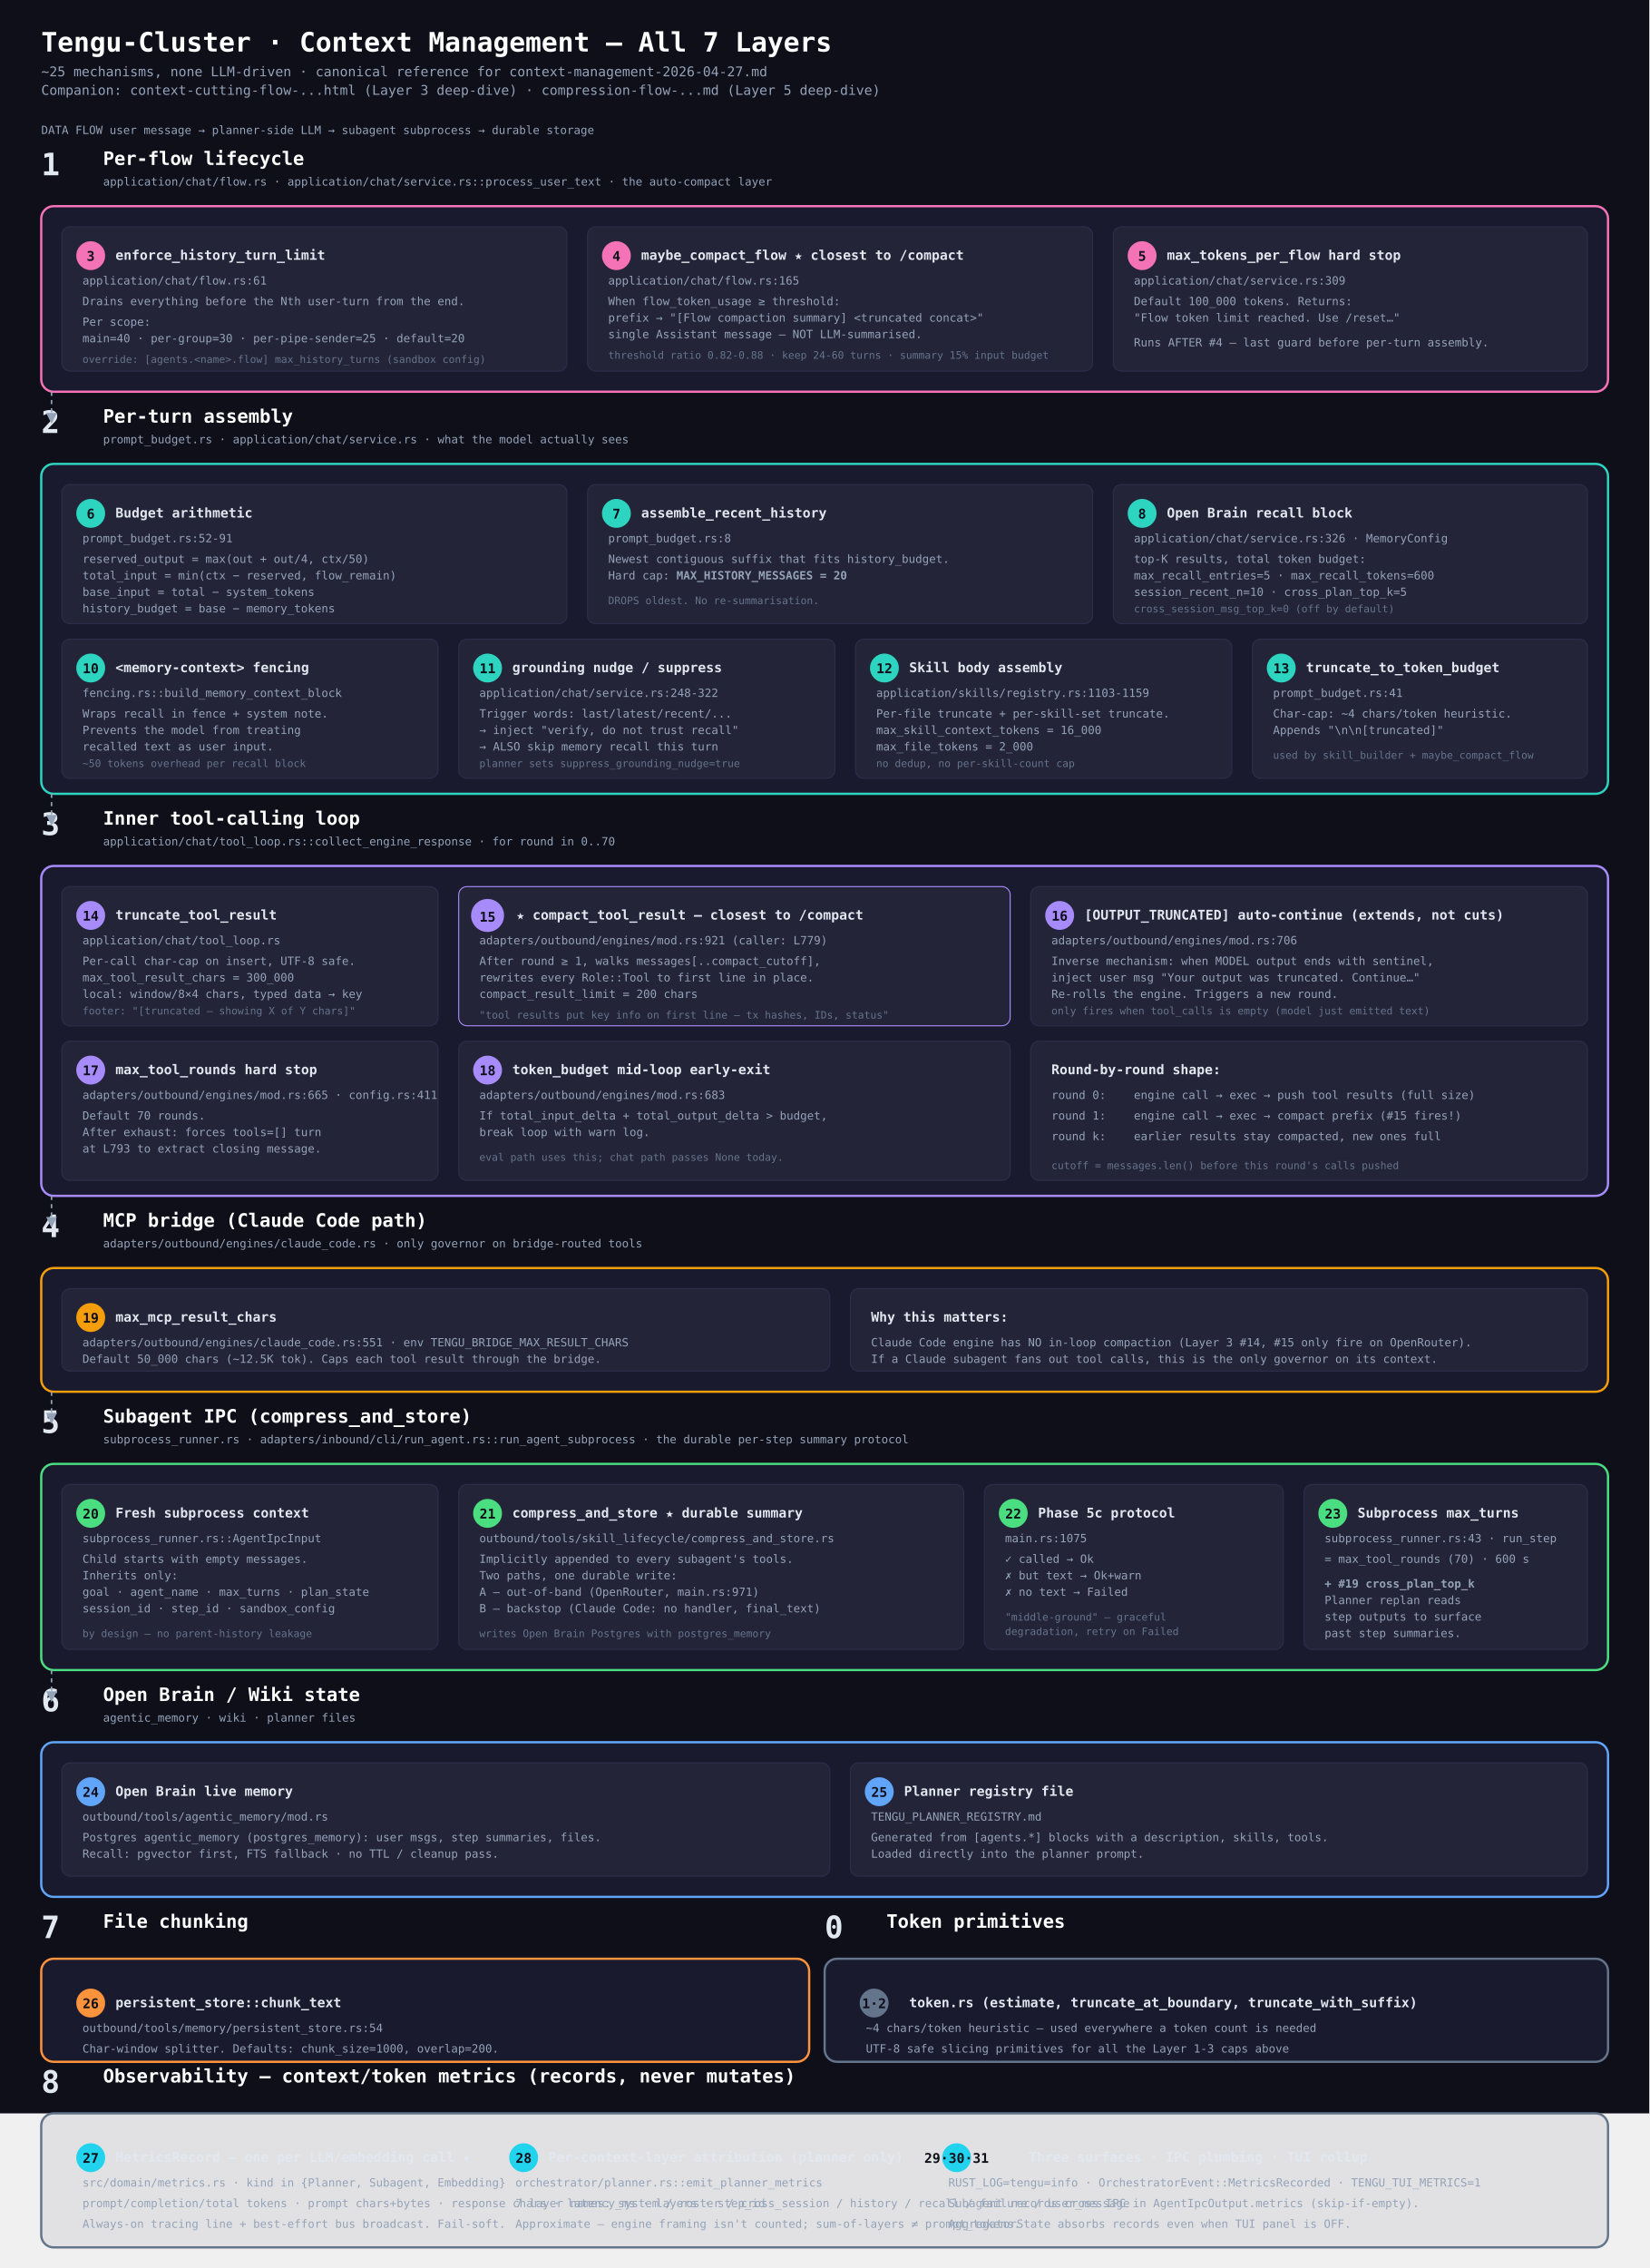
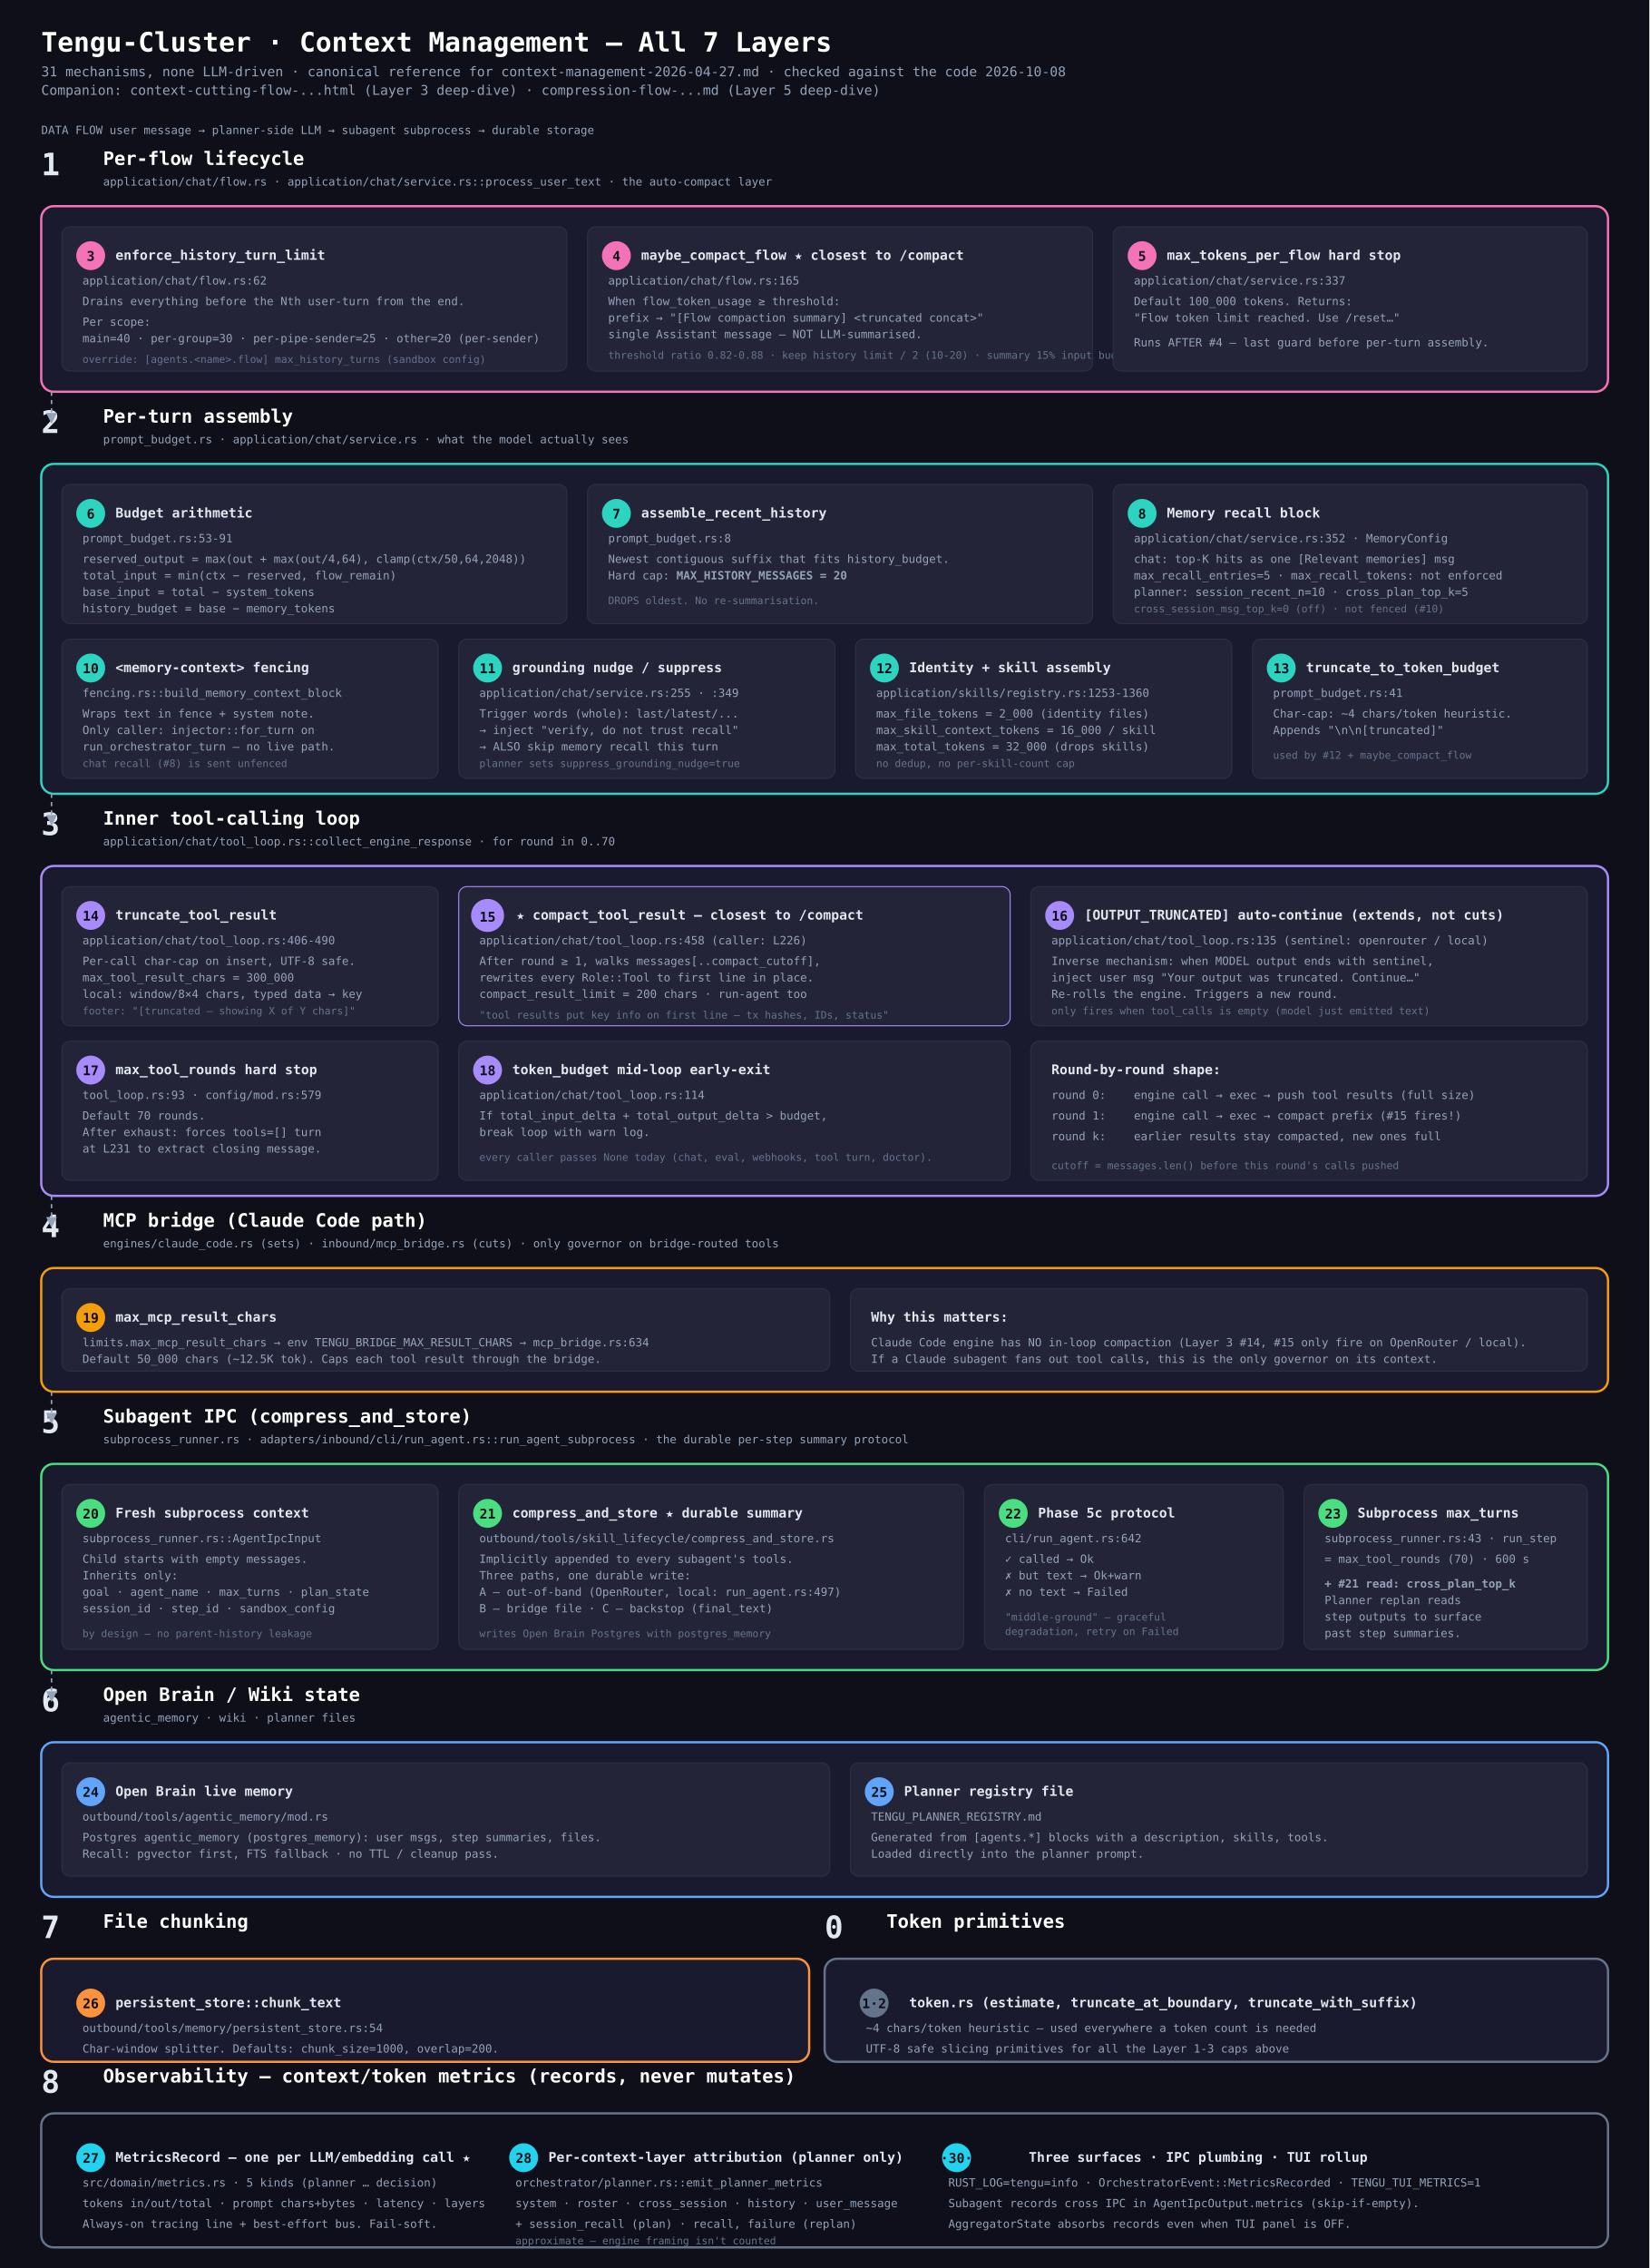
<svg xmlns="http://www.w3.org/2000/svg" viewBox="0 0 1600 2200" font-family="ui-monospace, SFMono-Regular, Menlo, monospace">
  <defs>
    <marker id="arr" viewBox="0 0 10 10" refX="9" refY="5" markerWidth="7" markerHeight="7" orient="auto-start-reverse">
      <path d="M0,0 L10,5 L0,10 z" fill="#94A3B8" />
    </marker>
    <style>
      .bg     { fill: #0F0F1A; }
      .panel  { fill: #1A1A2E; stroke: #2D2D4A; stroke-width: 1.5; rx: 10; }
      .panel2 { fill: #242438; stroke: #2D2D4A; stroke-width: 1; rx: 8; }
      .layer  { fill: #1A1A2E; stroke-width: 2.2; rx: 12; }
      .lbg    { fill: rgba(124,58,237,0.04); stroke-width: 1; rx: 8; }
      text    { fill: #E2E8F0; font-size: 12px; }
      .title    { font-size: 26px; font-weight: 700; fill: #fff; }
      .sub      { font-size: 13px; fill: #94A3B8; }
      .layer-n  { font-size: 30px; font-weight: 800; }
      .layer-t  { font-size: 18px; font-weight: 700; fill: #fff; }
      .layer-s  { font-size: 11px; fill: #94A3B8; }
      .mech     { font-size: 13px; font-weight: 600; }
      .mono     { font-family: ui-monospace, monospace; }
      .small    { font-size: 11px; fill: #94A3B8; }
      .tiny     { font-size: 10px; fill: #64748B; }
      .num      { fill: #0F0F1A; font-weight: 700; font-size: 13px; }
      .edge     { stroke: #94A3B8; stroke-width: 1.5; fill: none; }
      .dash     { stroke-dasharray: 4 4; }
      .L0 { stroke: #64748B; }   /* token primitives    -- slate */
      .L1 { stroke: #F472B6; }   /* per-flow            -- pink */
      .L2 { stroke: #2DD4BF; }   /* per-turn assembly   -- teal */
      .L3 { stroke: #A78BFA; }   /* inner tool loop     -- purple */
      .L4 { stroke: #F59E0B; }   /* mcp bridge          -- amber */
      .L5 { stroke: #4ADE80; }   /* subagent ipc        -- green */
      .L6 { stroke: #60A5FA; }   /* open brain / wiki   -- blue */
      .L7 { stroke: #FB923C; }   /* file chunking       -- orange */
      .badge { font-weight: 700; font-size: 13px; fill: #0F0F1A; }
    </style>
  </defs>
-   <rect class="bg" width="1600" height="2050" />
+   <rect class="bg" width="1600" height="2200" />
  <text x="40" y="50" class="title">Tengu-Cluster · Context Management — All 7 Layers</text>
-   <text x="40" y="74" class="sub">~25 mechanisms, none LLM-driven · canonical reference for context-management-2026-04-27.md</text>
+   <text x="40" y="74" class="sub">31 mechanisms, none LLM-driven · canonical reference for context-management-2026-04-27.md · checked against the code 2026-10-08</text>
  <text x="40" y="92" class="sub">Companion: context-cutting-flow-...html (Layer 3 deep-dive) · compression-flow-...md (Layer 5 deep-dive)</text>
  <text x="40" y="130" class="layer-s">DATA FLOW  user message  →  planner-side LLM  →  subagent subprocess  →  durable storage</text>
  <text x="40" y="170" class="layer-n" fill="#F472B6">1</text>
  <text x="100" y="160" class="layer-t">Per-flow lifecycle</text>
  <text x="100" y="180" class="layer-s mono">application/chat/flow.rs · application/chat/service.rs::process_user_text   ·   the auto-compact layer</text>
  <g transform="translate(40,200)">
    <rect class="layer L1" width="1520" height="180" />
    <g transform="translate(20,20)">
      <rect class="panel2" width="490" height="140" />
      <circle cx="28" cy="28" r="14" fill="#F472B6" />
      <text x="28" y="33" text-anchor="middle" class="badge">3</text>
      <text x="52" y="32" class="mech">enforce_history_turn_limit</text>
-       <text x="20" y="56" class="small mono">application/chat/flow.rs:61</text>
+       <text x="20" y="56" class="small mono">application/chat/flow.rs:62</text>
      <text x="20" y="76" class="small">Drains everything before the Nth user-turn from the end.</text>
      <text x="20" y="96" class="small">Per scope:</text>
-       <text x="20" y="112" class="small mono">main=40 · per-group=30 · per-pipe-sender=25 · default=20</text>
+       <text x="20" y="112" class="small mono">main=40 · per-group=30 · per-pipe-sender=25 · other=20 (per-sender)</text>
      <text x="20" y="132" class="tiny">override: [agents.&lt;name&gt;.flow] max_history_turns (sandbox config)</text>
    </g>
    <g transform="translate(530,20)">
      <rect class="panel2" width="490" height="140" />
      <circle cx="28" cy="28" r="14" fill="#F472B6" />
      <text x="28" y="33" text-anchor="middle" class="badge">4</text>
      <text x="52" y="32" class="mech">maybe_compact_flow ★ closest to /compact</text>
      <text x="20" y="56" class="small mono">application/chat/flow.rs:165</text>
      <text x="20" y="76" class="small">When flow_token_usage ≥ threshold:</text>
      <text x="20" y="92" class="small">prefix → "[Flow compaction summary] &lt;truncated concat&gt;"</text>
      <text x="20" y="108" class="small">single Assistant message — NOT LLM-summarised.</text>
-       <text x="20" y="128" class="tiny mono">threshold ratio 0.82-0.88 · keep 24-60 turns · summary 15% input budget</text>
+       <text x="20" y="128" class="tiny mono">threshold ratio 0.82-0.88 · keep history limit / 2 (10-20) · summary 15% input budget</text>
    </g>
    <g transform="translate(1040,20)">
      <rect class="panel2" width="460" height="140" />
      <circle cx="28" cy="28" r="14" fill="#F472B6" />
      <text x="28" y="33" text-anchor="middle" class="badge">5</text>
      <text x="52" y="32" class="mech">max_tokens_per_flow hard stop</text>
-       <text x="20" y="56" class="small mono">application/chat/service.rs:309</text>
+       <text x="20" y="56" class="small mono">application/chat/service.rs:337</text>
      <text x="20" y="76" class="small">Default 100_000 tokens. Returns:</text>
      <text x="20" y="92" class="small mono">"Flow token limit reached. Use /reset…"</text>
      <text x="20" y="116" class="small">Runs AFTER #4 — last guard before per-turn assembly.</text>
    </g>
  </g>
  <text x="40" y="420" class="layer-n" fill="#2DD4BF">2</text>
  <text x="100" y="410" class="layer-t">Per-turn assembly</text>
  <text x="100" y="430" class="layer-s mono">prompt_budget.rs · application/chat/service.rs   ·   what the model actually sees</text>
  <g transform="translate(40,450)">
    <rect class="layer L2" width="1520" height="320" />
    <g transform="translate(20,20)">
      <rect class="panel2" width="490" height="135" />
      <circle cx="28" cy="28" r="14" fill="#2DD4BF" />
      <text x="28" y="33" text-anchor="middle" class="badge">6</text>
      <text x="52" y="32" class="mech">Budget arithmetic</text>
-       <text x="20" y="56" class="small mono">prompt_budget.rs:52-91</text>
-       <text x="20" y="76" class="small mono">reserved_output = max(out + out/4, ctx/50)</text>
+       <text x="20" y="56" class="small mono">prompt_budget.rs:53-91</text>
+       <text x="20" y="76" class="small mono">reserved_output = max(out + max(out/4,64), clamp(ctx/50,64,2048))</text>
      <text x="20" y="92" class="small mono">total_input    = min(ctx − reserved, flow_remain)</text>
      <text x="20" y="108" class="small mono">base_input     = total − system_tokens</text>
      <text x="20" y="124" class="small mono">history_budget = base − memory_tokens</text>
    </g>
    <g transform="translate(530,20)">
      <rect class="panel2" width="490" height="135" />
      <circle cx="28" cy="28" r="14" fill="#2DD4BF" />
      <text x="28" y="33" text-anchor="middle" class="badge">7</text>
      <text x="52" y="32" class="mech">assemble_recent_history</text>
      <text x="20" y="56" class="small mono">prompt_budget.rs:8</text>
      <text x="20" y="76" class="small">Newest contiguous suffix that fits history_budget.</text>
      <text x="20" y="92" class="small">Hard cap: <tspan font-weight="700">MAX_HISTORY_MESSAGES = 20</tspan>
      </text>
      <text x="20" y="116" class="tiny">DROPS oldest. No re-summarisation.</text>
    </g>
    <g transform="translate(1040,20)">
      <rect class="panel2" width="460" height="135" />
      <circle cx="28" cy="28" r="14" fill="#2DD4BF" />
      <text x="28" y="33" text-anchor="middle" class="badge">8</text>
-       <text x="52" y="32" class="mech">Open Brain recall block</text>
-       <text x="20" y="56" class="small mono">application/chat/service.rs:326 · MemoryConfig</text>
-       <text x="20" y="76" class="small">top-K results, total token budget:</text>
-       <text x="20" y="92" class="small mono">max_recall_entries=5 · max_recall_tokens=600</text>
-       <text x="20" y="108" class="small mono">session_recent_n=10 · cross_plan_top_k=5</text>
-       <text x="20" y="124" class="tiny">cross_session_msg_top_k=0 (off by default)</text>
+       <text x="52" y="32" class="mech">Memory recall block</text>
+       <text x="20" y="56" class="small mono">application/chat/service.rs:352 · MemoryConfig</text>
+       <text x="20" y="76" class="small">chat: top-K hits as one [Relevant memories] msg</text>
+       <text x="20" y="92" class="small mono">max_recall_entries=5 · max_recall_tokens: not enforced</text>
+       <text x="20" y="108" class="small mono">planner: session_recent_n=10 · cross_plan_top_k=5</text>
+       <text x="20" y="124" class="tiny">cross_session_msg_top_k=0 (off) · not fenced (#10)</text>
    </g>
    <g transform="translate(20,170)">
      <rect class="panel2" width="365" height="135" />
      <circle cx="28" cy="28" r="14" fill="#2DD4BF" />
      <text x="28" y="33" text-anchor="middle" class="badge">10</text>
      <text x="52" y="32" class="mech">&lt;memory-context&gt; fencing</text>
      <text x="20" y="56" class="small mono">fencing.rs::build_memory_context_block</text>
-       <text x="20" y="76" class="small">Wraps recall in fence + system note.</text>
-       <text x="20" y="92" class="small">Prevents the model from treating</text>
-       <text x="20" y="108" class="small">recalled text as user input.</text>
-       <text x="20" y="124" class="tiny">~50 tokens overhead per recall block</text>
+       <text x="20" y="76" class="small">Wraps text in fence + system note.</text>
+       <text x="20" y="92" class="small">Only caller: injector::for_turn on</text>
+       <text x="20" y="108" class="small">run_orchestrator_turn — no live path.</text>
+       <text x="20" y="124" class="tiny">chat recall (#8) is sent unfenced</text>
    </g>
    <g transform="translate(405,170)">
      <rect class="panel2" width="365" height="135" />
      <circle cx="28" cy="28" r="14" fill="#2DD4BF" />
      <text x="28" y="33" text-anchor="middle" class="badge">11</text>
      <text x="52" y="32" class="mech">grounding nudge / suppress</text>
-       <text x="20" y="56" class="small mono">application/chat/service.rs:248-322</text>
-       <text x="20" y="76" class="small">Trigger words: last/latest/recent/...</text>
+       <text x="20" y="56" class="small mono">application/chat/service.rs:255 · :349</text>
+       <text x="20" y="76" class="small">Trigger words (whole): last/latest/...</text>
      <text x="20" y="92" class="small">→ inject "verify, do not trust recall"</text>
      <text x="20" y="108" class="small">→ ALSO skip memory recall this turn</text>
      <text x="20" y="124" class="tiny">planner sets suppress_grounding_nudge=true</text>
    </g>
    <g transform="translate(790,170)">
      <rect class="panel2" width="365" height="135" />
      <circle cx="28" cy="28" r="14" fill="#2DD4BF" />
      <text x="28" y="33" text-anchor="middle" class="badge">12</text>
-       <text x="52" y="32" class="mech">Skill body assembly</text>
-       <text x="20" y="56" class="small mono">application/skills/registry.rs:1103-1159</text>
-       <text x="20" y="76" class="small">Per-file truncate + per-skill-set truncate.</text>
-       <text x="20" y="92" class="small mono">max_skill_context_tokens = 16_000</text>
-       <text x="20" y="108" class="small mono">max_file_tokens = 2_000</text>
+       <text x="52" y="32" class="mech">Identity + skill assembly</text>
+       <text x="20" y="56" class="small mono">application/skills/registry.rs:1253-1360</text>
+       <text x="20" y="76" class="small mono">max_file_tokens = 2_000 (identity files)</text>
+       <text x="20" y="92" class="small mono">max_skill_context_tokens = 16_000 / skill</text>
+       <text x="20" y="108" class="small mono">max_total_tokens = 32_000 (drops skills)</text>
      <text x="20" y="124" class="tiny">no dedup, no per-skill-count cap</text>
    </g>
    <g transform="translate(1175,170)">
      <rect class="panel2" width="325" height="135" />
      <circle cx="28" cy="28" r="14" fill="#2DD4BF" />
      <text x="28" y="33" text-anchor="middle" class="badge">13</text>
      <text x="52" y="32" class="mech">truncate_to_token_budget</text>
      <text x="20" y="56" class="small mono">prompt_budget.rs:41</text>
      <text x="20" y="76" class="small">Char-cap: ~4 chars/token heuristic.</text>
      <text x="20" y="92" class="small">Appends "\n\n[truncated]"</text>
-       <text x="20" y="116" class="tiny">used by skill_builder + maybe_compact_flow</text>
+       <text x="20" y="116" class="tiny">used by #12 + maybe_compact_flow</text>
    </g>
  </g>
  <text x="40" y="810" class="layer-n" fill="#A78BFA">3</text>
  <text x="100" y="800" class="layer-t">Inner tool-calling loop</text>
  <text x="100" y="820" class="layer-s mono">application/chat/tool_loop.rs::collect_engine_response   ·   for round in 0..70</text>
  <g transform="translate(40,840)">
    <rect class="layer L3" width="1520" height="320" />
    <g transform="translate(20,20)">
      <rect class="panel2" width="365" height="135" />
      <circle cx="28" cy="28" r="14" fill="#A78BFA" />
      <text x="28" y="33" text-anchor="middle" class="badge">14</text>
      <text x="52" y="32" class="mech">truncate_tool_result</text>
-       <text x="20" y="56" class="small mono">application/chat/tool_loop.rs</text>
+       <text x="20" y="56" class="small mono">application/chat/tool_loop.rs:406-490</text>
      <text x="20" y="76" class="small">Per-call char-cap on insert, UTF-8 safe.</text>
      <text x="20" y="92" class="small mono">max_tool_result_chars = 300_000</text>
      <text x="20" y="108" class="small">local: window/8×4 chars, typed data → key</text>
      <text x="20" y="124" class="tiny">footer: "[truncated — showing X of Y chars]"</text>
    </g>
    <g transform="translate(405,20)">
      <rect class="panel2 L3" width="535" height="135" stroke-width="2.5" stroke="#A78BFA" />
      <circle cx="28" cy="28" r="16" fill="#A78BFA" />
      <text x="28" y="34" text-anchor="middle" class="badge" font-size="15">15</text>
      <text x="56" y="32" class="mech" fill="#fff">★ compact_tool_result — closest to /compact</text>
-       <text x="20" y="56" class="small mono">adapters/outbound/engines/mod.rs:921  (caller: L779)</text>
+       <text x="20" y="56" class="small mono">application/chat/tool_loop.rs:458  (caller: L226)</text>
      <text x="20" y="76" class="small">After round ≥ 1, walks messages[..compact_cutoff],</text>
      <text x="20" y="92" class="small">rewrites every Role::Tool to first line in place.</text>
-       <text x="20" y="108" class="small mono">compact_result_limit = 200 chars</text>
+       <text x="20" y="108" class="small mono">compact_result_limit = 200 chars · run-agent too</text>
      <text x="20" y="128" class="tiny">"tool results put key info on first line — tx hashes, IDs, status"</text>
    </g>
    <g transform="translate(960,20)">
      <rect class="panel2" width="540" height="135" />
      <circle cx="28" cy="28" r="14" fill="#A78BFA" />
      <text x="28" y="33" text-anchor="middle" class="badge">16</text>
      <text x="52" y="32" class="mech">[OUTPUT_TRUNCATED] auto-continue (extends, not cuts)</text>
-       <text x="20" y="56" class="small mono">adapters/outbound/engines/mod.rs:706</text>
+       <text x="20" y="56" class="small mono">application/chat/tool_loop.rs:135 (sentinel: openrouter / local)</text>
      <text x="20" y="76" class="small">Inverse mechanism: when MODEL output ends with sentinel,</text>
      <text x="20" y="92" class="small">inject user msg "Your output was truncated. Continue…"</text>
      <text x="20" y="108" class="small">Re-rolls the engine. Triggers a new round.</text>
      <text x="20" y="124" class="tiny">only fires when tool_calls is empty (model just emitted text)</text>
    </g>
    <g transform="translate(20,170)">
      <rect class="panel2" width="365" height="135" />
      <circle cx="28" cy="28" r="14" fill="#A78BFA" />
      <text x="28" y="33" text-anchor="middle" class="badge">17</text>
      <text x="52" y="32" class="mech">max_tool_rounds hard stop</text>
-       <text x="20" y="56" class="small mono">adapters/outbound/engines/mod.rs:665 · config.rs:411</text>
+       <text x="20" y="56" class="small mono">tool_loop.rs:93 · config/mod.rs:579</text>
      <text x="20" y="76" class="small">Default 70 rounds.</text>
      <text x="20" y="92" class="small">After exhaust: forces tools=[] turn</text>
-       <text x="20" y="108" class="small">at L793 to extract closing message.</text>
+       <text x="20" y="108" class="small">at L231 to extract closing message.</text>
    </g>
    <g transform="translate(405,170)">
      <rect class="panel2" width="535" height="135" />
      <circle cx="28" cy="28" r="14" fill="#A78BFA" />
      <text x="28" y="33" text-anchor="middle" class="badge">18</text>
      <text x="52" y="32" class="mech">token_budget mid-loop early-exit</text>
-       <text x="20" y="56" class="small mono">adapters/outbound/engines/mod.rs:683</text>
+       <text x="20" y="56" class="small mono">application/chat/tool_loop.rs:114</text>
      <text x="20" y="76" class="small">If total_input_delta + total_output_delta &gt; budget,</text>
      <text x="20" y="92" class="small">break loop with warn log.</text>
-       <text x="20" y="116" class="tiny">eval path uses this; chat path passes None today.</text>
+       <text x="20" y="116" class="tiny">every caller passes None today (chat, eval, webhooks, tool turn, doctor).</text>
    </g>
    <g transform="translate(960,170)">
      <rect class="panel2" width="540" height="135" />
      <text x="20" y="32" class="mech" fill="#94A3B8">Round-by-round shape:</text>
      <text x="20" y="56" class="small mono" fill="#A78BFA">round 0:</text>
      <text x="100" y="56" class="small">engine call → exec → push tool results (full size)</text>
      <text x="20" y="76" class="small mono" fill="#A78BFA">round 1:</text>
      <text x="100" y="76" class="small">engine call → exec → compact prefix (#15 fires!)</text>
      <text x="20" y="96" class="small mono" fill="#A78BFA">round k:</text>
      <text x="100" y="96" class="small">earlier results stay compacted, new ones full</text>
      <text x="20" y="124" class="tiny">cutoff = messages.len() before this round's calls pushed</text>
    </g>
  </g>
  <text x="40" y="1200" class="layer-n" fill="#F59E0B">4</text>
  <text x="100" y="1190" class="layer-t">MCP bridge (Claude Code path)</text>
-   <text x="100" y="1210" class="layer-s mono">adapters/outbound/engines/claude_code.rs   ·   only governor on bridge-routed tools</text>
+   <text x="100" y="1210" class="layer-s mono">engines/claude_code.rs (sets) · inbound/mcp_bridge.rs (cuts)   ·   only governor on bridge-routed tools</text>
  <g transform="translate(40,1230)">
    <rect class="layer L4" width="1520" height="120" />
    <g transform="translate(20,20)">
      <rect class="panel2" width="745" height="80" />
      <circle cx="28" cy="28" r="14" fill="#F59E0B" />
      <text x="28" y="33" text-anchor="middle" class="badge">19</text>
      <text x="52" y="32" class="mech">max_mcp_result_chars</text>
-       <text x="20" y="56" class="small mono">adapters/outbound/engines/claude_code.rs:551 · env TENGU_BRIDGE_MAX_RESULT_CHARS</text>
+       <text x="20" y="56" class="small mono">limits.max_mcp_result_chars → env TENGU_BRIDGE_MAX_RESULT_CHARS → mcp_bridge.rs:634</text>
      <text x="20" y="72" class="small">Default 50_000 chars (~12.5K tok). Caps each tool result through the bridge.</text>
    </g>
    <g transform="translate(785,20)">
      <rect class="panel2" width="715" height="80" />
      <text x="20" y="32" class="mech" fill="#F87171">Why this matters:</text>
-       <text x="20" y="56" class="small">Claude Code engine has NO in-loop compaction (Layer 3 #14, #15 only fire on OpenRouter).</text>
+       <text x="20" y="56" class="small">Claude Code engine has NO in-loop compaction (Layer 3 #14, #15 only fire on OpenRouter / local).</text>
      <text x="20" y="72" class="small">If a Claude subagent fans out tool calls, this is the only governor on its context.</text>
    </g>
  </g>
  <text x="40" y="1390" class="layer-n" fill="#4ADE80">5</text>
  <text x="100" y="1380" class="layer-t">Subagent IPC (compress_and_store)</text>
  <text x="100" y="1400" class="layer-s mono">subprocess_runner.rs · adapters/inbound/cli/run_agent.rs::run_agent_subprocess   ·   the durable per-step summary protocol</text>
  <g transform="translate(40,1420)">
    <rect class="layer L5" width="1520" height="200" />
    <g transform="translate(20,20)">
      <rect class="panel2" width="365" height="160" />
      <circle cx="28" cy="28" r="14" fill="#4ADE80" />
      <text x="28" y="33" text-anchor="middle" class="badge">20</text>
      <text x="52" y="32" class="mech">Fresh subprocess context</text>
      <text x="20" y="56" class="small mono">subprocess_runner.rs::AgentIpcInput</text>
      <text x="20" y="76" class="small">Child starts with empty messages.</text>
      <text x="20" y="92" class="small">Inherits only:</text>
      <text x="20" y="108" class="small mono">goal · agent_name · max_turns · plan_state</text>
      <text x="20" y="124" class="small mono">session_id · step_id · sandbox_config</text>
      <text x="20" y="148" class="tiny">by design — no parent-history leakage</text>
    </g>
    <g transform="translate(405,20)">
      <rect class="panel2" width="490" height="160" />
      <circle cx="28" cy="28" r="14" fill="#4ADE80" />
      <text x="28" y="33" text-anchor="middle" class="badge">21</text>
      <text x="52" y="32" class="mech">compress_and_store ★ durable summary</text>
      <text x="20" y="56" class="small mono">outbound/tools/skill_lifecycle/compress_and_store.rs</text>
      <text x="20" y="76" class="small">Implicitly appended to every subagent's tools.</text>
-       <text x="20" y="92" class="small">Two paths, one durable write:</text>
-       <text x="20" y="108" class="small">A — out-of-band  (OpenRouter, main.rs:971)</text>
-       <text x="20" y="124" class="small">B — backstop     (Claude Code: no handler, final_text)</text>
+       <text x="20" y="92" class="small">Three paths, one durable write:</text>
+       <text x="20" y="108" class="small">A — out-of-band (OpenRouter, local: run_agent.rs:497)</text>
+       <text x="20" y="124" class="small">B — bridge file · C — backstop (final_text)</text>
      <text x="20" y="148" class="tiny">writes Open Brain Postgres with postgres_memory</text>
    </g>
    <g transform="translate(915,20)">
      <rect class="panel2" width="290" height="160" />
      <circle cx="28" cy="28" r="14" fill="#4ADE80" />
      <text x="28" y="33" text-anchor="middle" class="badge">22</text>
      <text x="52" y="32" class="mech">Phase 5c protocol</text>
-       <text x="20" y="56" class="small mono">main.rs:1075</text>
+       <text x="20" y="56" class="small mono">cli/run_agent.rs:642</text>
      <text x="20" y="76" class="small">✓ called → Ok</text>
      <text x="20" y="92" class="small">✗ but text → Ok+warn</text>
      <text x="20" y="108" class="small">✗ no text → Failed</text>
      <text x="20" y="132" class="tiny">"middle-ground" — graceful</text>
      <text x="20" y="146" class="tiny">degradation, retry on Failed</text>
    </g>
    <g transform="translate(1225,20)">
      <rect class="panel2" width="275" height="160" />
      <circle cx="28" cy="28" r="14" fill="#4ADE80" />
      <text x="28" y="33" text-anchor="middle" class="badge">23</text>
      <text x="52" y="32" class="mech">Subprocess max_turns</text>
      <text x="20" y="56" class="small mono">subprocess_runner.rs:43 · run_step</text>
      <text x="20" y="76" class="small">= max_tool_rounds (70) · 600 s</text>
-       <text x="20" y="100" class="small mech">+ #19 cross_plan_top_k</text>
+       <text x="20" y="100" class="small mech">+ #21 read: cross_plan_top_k</text>
      <text x="20" y="116" class="small">Planner replan reads</text>
      <text x="20" y="132" class="small">step outputs to surface</text>
      <text x="20" y="148" class="small">past step summaries.</text>
    </g>
  </g>
  <text x="40" y="1660" class="layer-n" fill="#60A5FA">6</text>
  <text x="100" y="1650" class="layer-t">Open Brain / Wiki state</text>
  <text x="100" y="1670" class="layer-s mono">agentic_memory · wiki · planner files</text>
  <g transform="translate(40,1690)">
    <rect class="layer L6" width="1520" height="150" />
    <g transform="translate(20,20)">
      <rect class="panel2" width="745" height="110" />
      <circle cx="28" cy="28" r="14" fill="#60A5FA" />
      <text x="28" y="33" text-anchor="middle" class="badge">24</text>
      <text x="52" y="32" class="mech">Open Brain live memory</text>
      <text x="20" y="56" class="small mono">outbound/tools/agentic_memory/mod.rs</text>
      <text x="20" y="76" class="small">Postgres agentic_memory (postgres_memory): user msgs, step summaries, files.</text>
      <text x="20" y="92" class="small">Recall: pgvector first, FTS fallback · no TTL / cleanup pass.</text>
    </g>
    <g transform="translate(785,20)">
      <rect class="panel2" width="715" height="110" />
      <circle cx="28" cy="28" r="14" fill="#60A5FA" />
      <text x="28" y="33" text-anchor="middle" class="badge">25</text>
      <text x="52" y="32" class="mech">Planner registry file</text>
      <text x="20" y="56" class="small mono">TENGU_PLANNER_REGISTRY.md</text>
      <text x="20" y="76" class="small">Generated from [agents.*] blocks with a description, skills, tools.</text>
      <text x="20" y="92" class="small">Loaded directly into the planner prompt.</text>
    </g>
  </g>
  <text x="40" y="1880" class="layer-n" fill="#FB923C">7</text>
  <text x="100" y="1870" class="layer-t">File chunking</text>
  <g transform="translate(40,1900)">
    <rect class="layer L7" width="745" height="100" />
    <g transform="translate(20,15)">
      <circle cx="28" cy="28" r="14" fill="#FB923C" />
      <text x="28" y="33" text-anchor="middle" class="badge">26</text>
      <text x="52" y="32" class="mech">persistent_store::chunk_text</text>
      <text x="20" y="56" class="small mono">outbound/tools/memory/persistent_store.rs:54</text>
      <text x="20" y="76" class="small">Char-window splitter. Defaults: chunk_size=1000, overlap=200.</text>
    </g>
  </g>
  <text x="800" y="1880" class="layer-n" fill="#64748B">0</text>
  <text x="860" y="1870" class="layer-t">Token primitives</text>
  <g transform="translate(800,1900)">
    <rect class="layer L0" width="760" height="100" />
    <g transform="translate(20,15)">
      <circle cx="28" cy="28" r="14" fill="#64748B" />
      <text x="28" y="33" text-anchor="middle" class="badge">1·2</text>
      <text x="62" y="32" class="mech">token.rs (estimate, truncate_at_boundary, truncate_with_suffix)</text>
      <text x="20" y="56" class="small mono">~4 chars/token heuristic — used everywhere a token count is needed</text>
      <text x="20" y="76" class="small">UTF-8 safe slicing primitives for all the Layer 1-3 caps above</text>
    </g>
  </g>
  <text x="40" y="2030" class="layer-n" fill="#22D3EE">8</text>
  <text x="100" y="2020" class="layer-t">Observability — context/token metrics (records, never mutates)</text>
  <g transform="translate(40,2050)">
    <rect class="layer L0" width="1520" height="130" fill="#0e7490" fill-opacity="0.07" stroke="#22D3EE" />
    <g transform="translate(20,15)">
      <circle cx="28" cy="28" r="14" fill="#22D3EE" />
      <text x="28" y="33" text-anchor="middle" class="badge">27</text>
      <text x="52" y="32" class="mech">MetricsRecord — one per LLM/embedding call ★</text>
-       <text x="20" y="56" class="small mono">src/domain/metrics.rs · kind in {Planner, Subagent, Embedding}</text>
-       <text x="20" y="76" class="small">prompt/completion/total tokens · prompt chars+bytes · response chars · latency_ms · layers · step_id</text>
-       <text x="20" y="96" class="small">Always-on tracing line + best-effort bus broadcast. Fail-soft.</text>
+       <text x="20" y="56" class="small mono">src/domain/metrics.rs · 5 kinds (planner … decision)</text>
+       <text x="20" y="76" class="small">tokens in/out/total · prompt chars+bytes · latency · layers</text>
+       <text x="20" y="96" class="small">Always-on tracing line + best-effort bus. Fail-soft.</text>
    </g>
    <g transform="translate(440,15)">
      <circle cx="28" cy="28" r="14" fill="#22D3EE" />
      <text x="28" y="33" text-anchor="middle" class="badge">28</text>
      <text x="52" y="32" class="mech">Per-context-layer attribution (planner only)</text>
      <text x="20" y="56" class="small mono">orchestrator/planner.rs::emit_planner_metrics</text>
-       <text x="20" y="76" class="small">7 layer names: system / roster / cross_session / history / recall / failure / user_message</text>
-       <text x="20" y="96" class="small">Approximate — engine framing isn't counted; sum-of-layers ≠ prompt_tokens.</text>
+       <text x="20" y="76" class="small">system · roster · cross_session · history · user_message</text>
+       <text x="20" y="96" class="small">+ session_recall (plan) · recall, failure (replan)</text>
+       <text x="20" y="112" class="tiny">approximate — engine framing isn't counted</text>
    </g>
    <g transform="translate(860,15)">
      <circle cx="28" cy="28" r="14" fill="#22D3EE" />
      <text x="28" y="33" text-anchor="middle" class="badge">29·30·31</text>
      <text x="98" y="32" class="mech">Three surfaces · IPC plumbing · TUI rollup</text>
      <text x="20" y="56" class="small mono">RUST_LOG=tengu=info · OrchestratorEvent::MetricsRecorded · TENGU_TUI_METRICS=1</text>
      <text x="20" y="76" class="small">Subagent records cross IPC in AgentIpcOutput.metrics (skip-if-empty).</text>
      <text x="20" y="96" class="small">AggregatorState absorbs records even when TUI panel is OFF.</text>
    </g>
  </g>
  <path class="edge dash" d="M 50 380 L 50 410" marker-end="url(#arr)" />
  <path class="edge dash" d="M 50 770 L 50 800" marker-end="url(#arr)" />
  <path class="edge dash" d="M 50 1160 L 50 1190" marker-end="url(#arr)" />
  <path class="edge dash" d="M 50 1350 L 50 1380" marker-end="url(#arr)" />
  <path class="edge dash" d="M 50 1620 L 50 1650" marker-end="url(#arr)" />
</svg>
